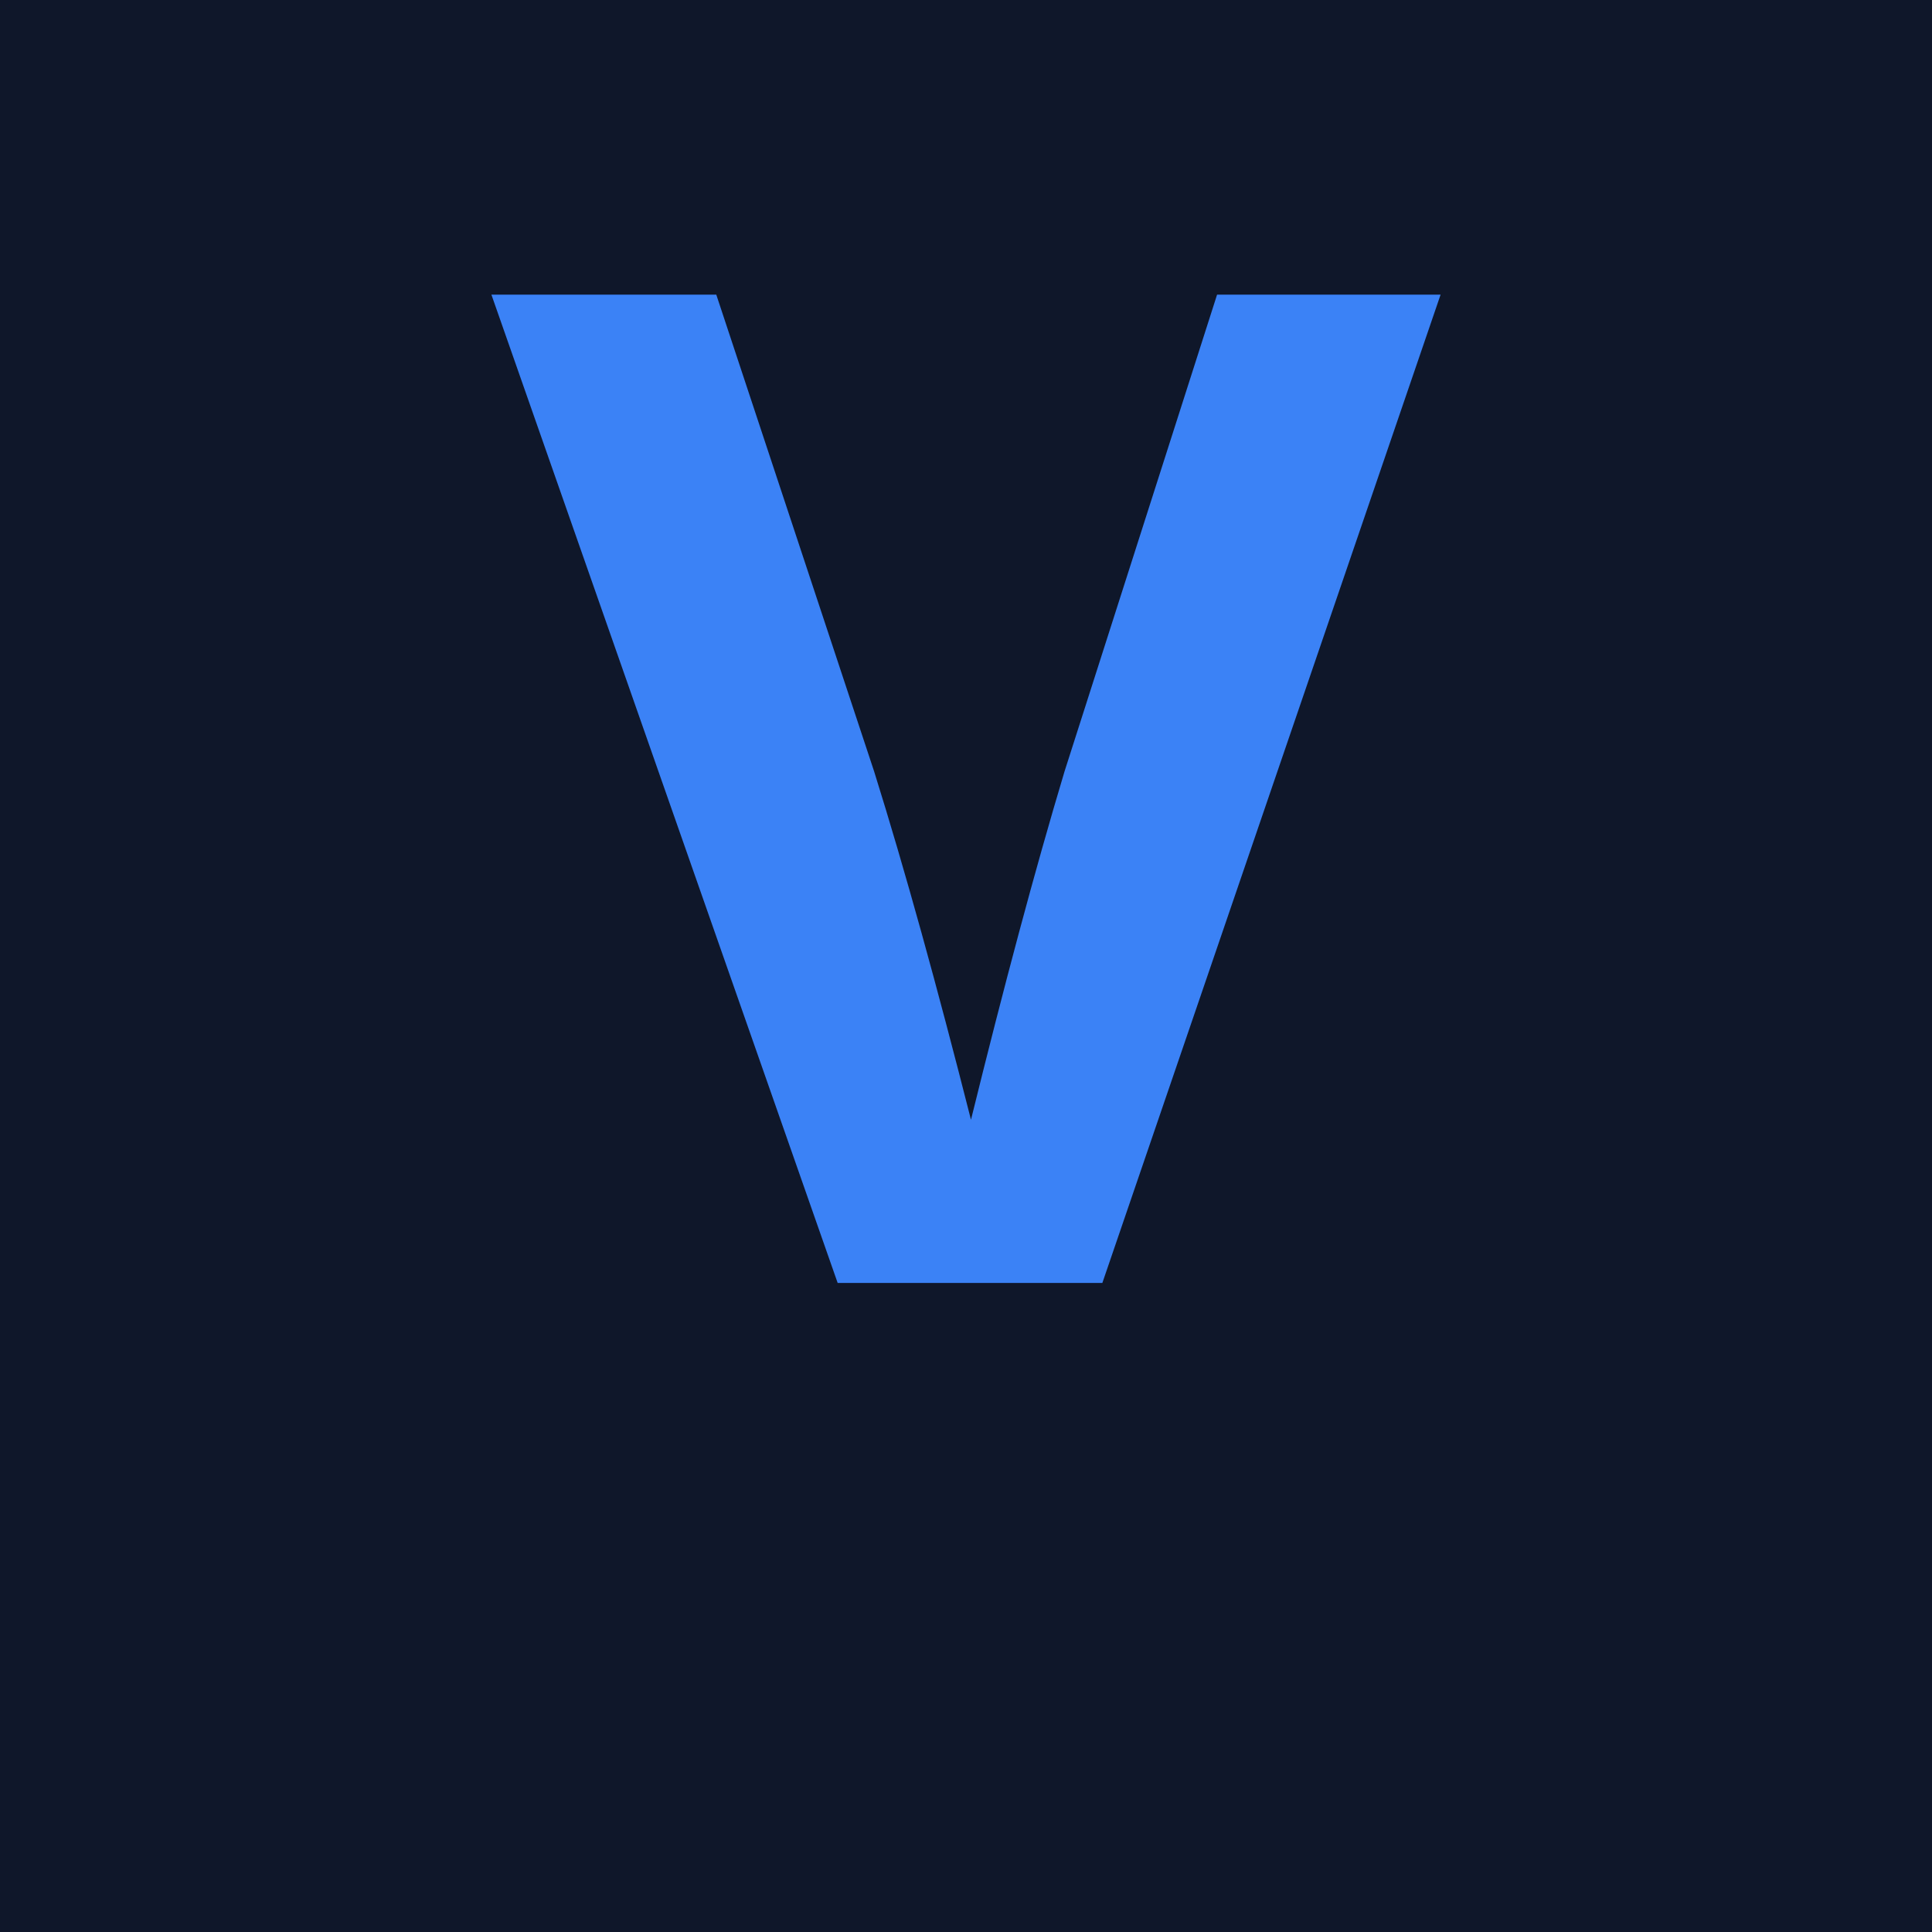
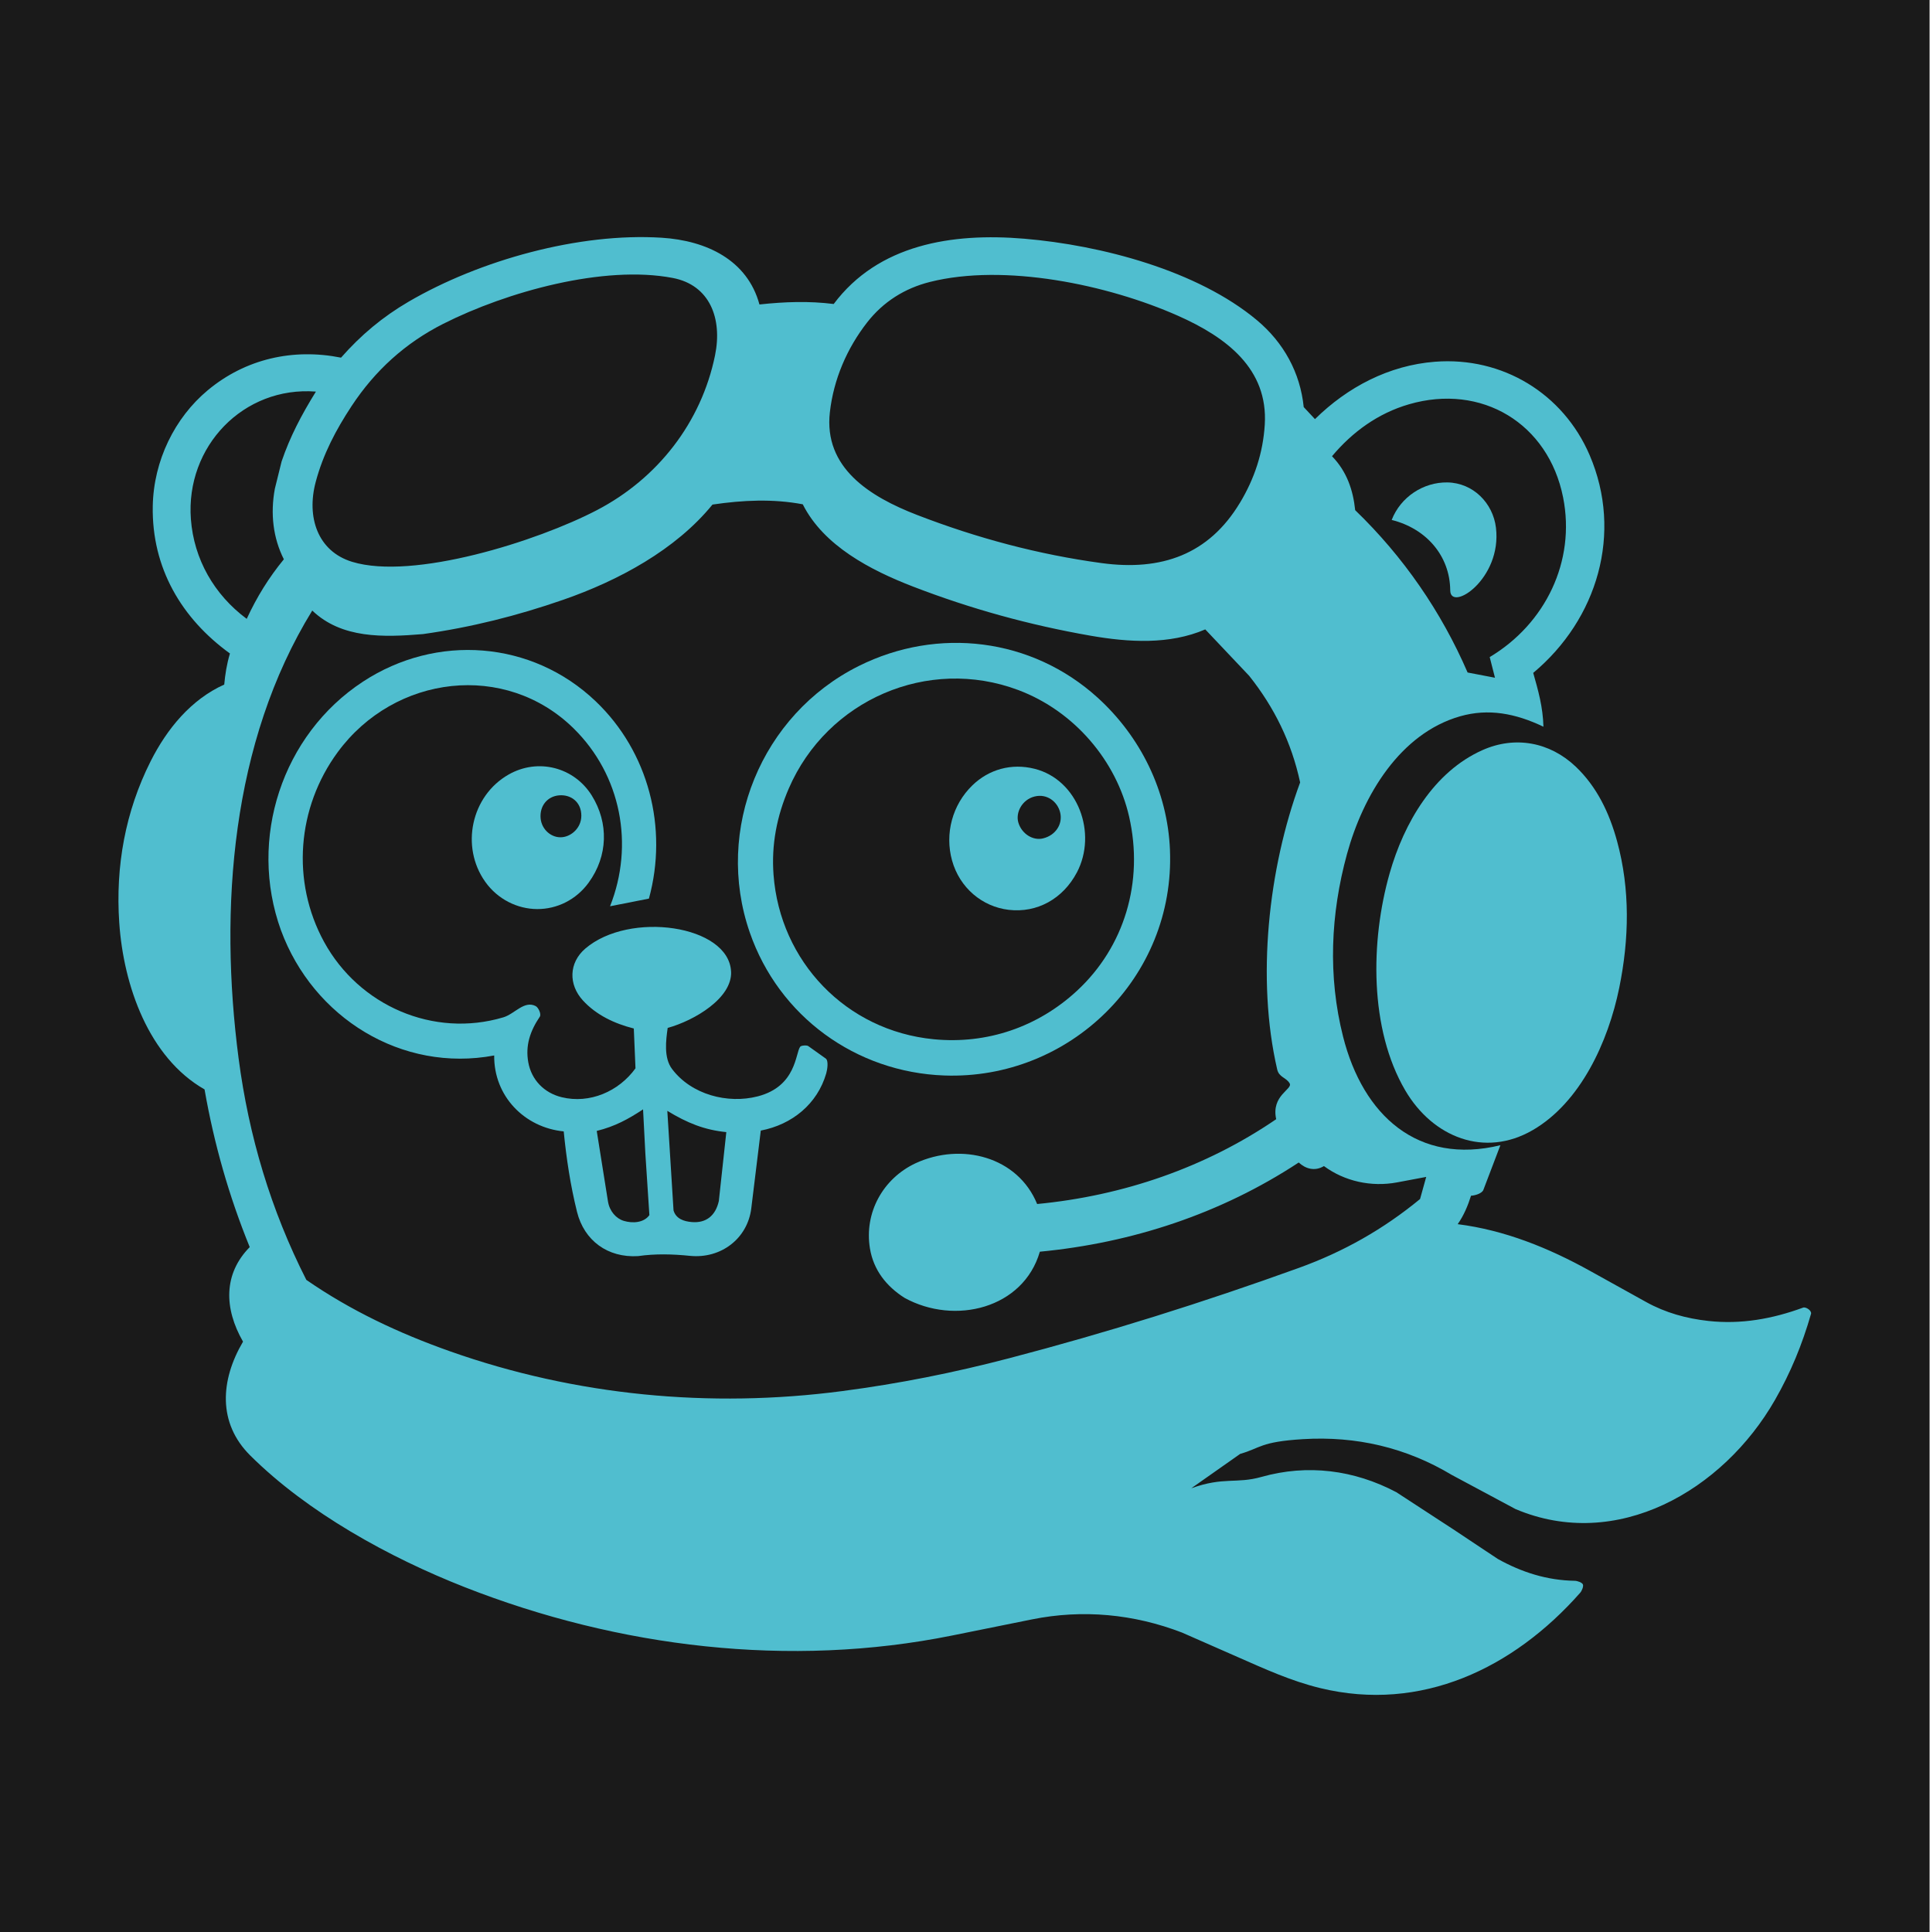
- <svg xmlns="http://www.w3.org/2000/svg" width="512" height="512" viewBox="0 0 512 512">
-   <rect width="512" height="512" rx="0" fill="#0f172a" />
-   <text x="256" y="340" text-anchor="middle" font-family="system-ui, -apple-system, sans-serif" font-size="360" font-weight="700" fill="#3b82f6">V</text>
+ <svg xmlns="http://www.w3.org/2000/svg" width="958.66" height="960.02" viewBox="0 0 958.66 960.02">
+   <rect width="958.66" height="960.02" fill="#1A1A1A" />
+   <g transform="translate(47.93, 48.0) scale(0.9)">
+     <path d="M604.37,768.36c17.95-6.47,24.78-2.32,38.76-6.27,25.44-7.18,51.11-3.86,74.41,8.43l31.47,20.53,24.55,16.33c13.2,7.37,27.2,11.83,42.5,12.07,1.48.02,4.13.96,4.51,2.07s-.59,3.49-1.56,4.58c-36.8,41.7-87.73,66.13-143.44,52.6-16.17-3.93-30.58-10.56-45.71-17.21l-30.6-13.45c-26.63-10.25-54.83-12.94-82.89-7.27l-44.08,8.9c-89.6,18.1-184.12,6.62-268.89-26.66-41.79-16.41-86.79-41.21-118.52-72.75-18-17.89-16.53-41.51-3.98-62.85-10.54-18.36-10.86-37.43,3.7-52.2-11.46-28.12-19.69-57.01-24.94-87.06-30.74-17.56-44.71-57.13-47.09-92.08-2.12-31.15,3.37-61.35,17.29-89.03,9.06-18,22.37-34.2,40.67-42.42.52-5.66,1.36-11.14,3.15-17.15-26.67-19.3-43.21-47.18-42.61-81.29.44-25.24,12.2-48.9,30.3-64,20.94-17.47,47.23-23.32,73.63-18.05,10.97-12.48,23.01-22.55,37.31-30.9,39.4-22.99,94.13-38.19,139.68-35.31,24.94,1.57,47.37,12.43,53.99,36.85,14.09-1.51,27.2-1.98,40.99-.26,24.59-32.84,65.15-39.42,105.16-36.05,42.6,3.59,95.66,17.55,128.45,44.97,14.84,12.41,23.92,29.02,25.85,47.99l6.21,6.65c17.99-17.71,40.84-29.71,66.28-31.68,37.23-2.88,70.77,17.55,85.36,51.59,18.43,43.02,4.36,90.54-31.16,120.2,2.74,9.68,5.36,18.78,5.64,29.72-15.42-7.39-30.41-10.21-45.98-5.76-33.17,9.48-53.58,43.61-62.46,76.04-9.08,33.17-10.59,67.5-2.17,100.81,11.01,43.54,41.28,71.07,86.85,59.97l-9.39,24.65c-.78,2.04-4.72,3.14-6.82,3.23-1.69,5.36-3.95,10.88-7.37,15.71,25.81,3.27,50.06,13.02,73.09,25.81l30.97,17.19c10.63,5.9,22.17,9.1,34.38,10.44,17.94,1.96,35.24-1.12,52.22-7.36,1.58-.58,4.9,1.7,4.4,3.44-4.89,16.94-11.17,32.27-19.88,47.49-28.75,50.23-87.42,83.94-143.27,60.28l-35.14-18.83c-25.15-15.09-52.74-21.57-82.23-19.76-23.63,1.45-23.28,4.92-34.6,8.13M276.32,228.29c33.46-17.46,57.57-48.37,65.14-85.41,4.16-20.34-2.86-38.81-23.29-42.74-38.03-7.31-91.65,7.59-126.7,25.29-21.07,10.64-37.74,25.87-50.63,45.42-8.68,13.17-15.73,26.56-19.82,41.92-5.13,19.24.93,38.23,20.12,44.09,33.66,10.28,102.12-11.31,135.17-28.56ZM631.19,224.33c8.04-13.35,12.77-27.58,13.74-43.21,1.91-30.84-21.16-48.25-47.87-60.1-38.95-17.29-95.86-29.04-137-18.68-13.92,3.51-25.72,10.93-34.6,22.3-11.2,14.35-18.56,31.52-20.61,49.64-3.46,30.61,21.87,46.57,48.24,56.74,32.96,12.72,66.76,21.79,101.84,26.55,33.03,4.48,59.1-4.78,76.24-33.23ZM98.48,216.46l3.72-15.03c4.61-13.58,10.86-25.53,18.94-38.56-39.96-3.08-72.03,30.25-69.02,70.43,1.65,22.05,12.81,41.68,30.82,55.05,5.61-12.16,12.23-22.81,20.5-32.89-5.89-11.68-7.55-25.06-4.96-39.01ZM772.01,320.86l-2.91-11.41c30.73-18.35,47.54-52.89,40.52-88.15-8.13-40.86-44.96-63.09-85.09-51.42-17.06,4.96-31.17,15.21-42.48,28.67,8.22,8.5,11.62,18.66,12.79,29.79,26.57,25.64,47.52,56,62.06,89.63l15.11,2.89ZM520.77,637.76c-9.12,31.33-46.92,40.75-74.69,25.48-10.06-6.38-17.17-15.43-19.11-27.31-3.23-19.72,7.17-38.53,25.15-47,25.5-11.79,56.53-3.52,67.15,22.49,47.39-4.53,92.92-20.14,131.96-46.83-2.89-13.24,9.32-16.52,7.43-19.79s-5.84-3.26-6.87-7.67c-11.57-50.01-4.88-111.04,12.66-158.47-4.76-22.17-14.28-41.45-28.14-58.87l-24.23-25.62c-19.74,8.51-42.22,7.17-63.43,3.46-33.62-5.88-65.99-14.81-97.8-27.07-23.66-9.12-49.49-22.62-60.96-45.46-16.49-3.11-32.98-2.33-49.84.15-20.31,24.97-51.92,41.99-82.47,52.59-25.4,8.81-50.74,15.19-77.37,18.92-21.81,1.81-44.84,2.55-61.09-13-44.74,72.67-51.49,164.51-40.66,247.27,5.62,42.95,17.83,83.76,37.39,122.28,24.48,16.94,50.99,29.41,79.22,39.4,69.33,24.54,143.61,31.57,216.53,22.01,31.5-4.13,61.52-10.12,92.26-18.16,54.26-14.2,107.15-30.82,159.85-49.85,24.8-8.96,46.73-21.41,66.94-38.04l3.4-12.21-16.01,3.01c-14.37,2.7-29.08-.6-40.45-8.99-5.09,3.06-10.22,1.47-13.91-1.98-43.03,28.32-92.04,44.39-142.89,49.25Z" fill="#50becf" stroke="none" stroke-miterlimit="10" stroke-width=".25" />
+     <path d="M792.81,570.64c-26.53,15.38-55.14,3.96-70.34-21.96-19.86-33.88-19.24-82.45-8.63-119.77,7.95-27.98,24.44-56.15,51.26-68.09,18-8.01,37.17-4.48,51.47,9.11,11.64,11.07,18.55,25.42,22.87,41.27,7.23,26.55,6.67,53.83,1.17,80.85-6.07,29.77-21.37,63.28-47.8,78.6Z" fill="#50becf" stroke="none" stroke-miterlimit="10" stroke-width=".25" />
+     <path d="M350.33,483.08c.69,14.65-20.2,27.02-35.01,31.12-.99,7-2.21,16.54,2.41,22.67,10.66,14.18,30.72,19.4,47.33,15.11,21.43-5.55,20.74-23.97,23.43-27.42.56-.72,3.63-.92,4.43-.34l9.64,6.87c1.67,1.19.88,6.13.29,8.19-4.85,16.81-18.75,28.27-36.13,31.6l-5.25,42.94c-2.03,16.58-16.64,27.95-33.87,26.22-9.6-.97-19.07-1.23-28.61.14-16.75,1.04-29.78-8.55-33.72-24.44-3.64-14.68-5.85-29.29-7.34-44.41-21.6-2.11-38.63-19.42-38.38-41.92-51.06,9.59-99.94-20.83-117.72-69.16-18.22-50.39.61-107.93,45.26-137.22,40.63-26.64,93.28-22.77,128.52,10.86,29.18,27.85,40.03,69.92,29.36,108.91l-21.46,4.23c13.43-33.95,6.11-72.38-20.06-98.15-37.62-37.04-98.78-29.81-130.3,13.09-22.45,30.56-25.73,71.37-7.51,104.72,19.28,35.28,60.46,53.16,98.97,41.66,6.24-1.86,11.52-9.48,17.84-6.21,1.5.77,3.23,4.46,2.28,5.86-5.39,7.98-8.02,15.93-6.36,25.18,1.73,9.62,8.66,16.89,18.45,19.28,15.42,3.77,31.51-3.16,40.73-15.96l-.93-21.98c-10.71-2.71-20.79-7.48-28.14-15.54-7.98-8.74-7.75-20.74,1.33-28.55,24.38-20.98,79.28-13.02,80.5,12.64ZM305.22,617.55l-2.22-33.96-1.27-24.43c-8.09,5.37-15.58,9.45-25.57,11.91l6.2,38.92c.87,5.45,4.54,9.49,8.77,10.75,4.76,1.42,11,1.13,14.09-3.19ZM343.56,609.78l4.13-38.05c-12.12-1.22-21.53-5.03-32.57-11.74l3.43,54.97c1.35,4.62,5.69,6.07,10.14,6.43,7.83.64,13.04-3.49,14.87-11.61Z" fill="#50becf" stroke="none" stroke-miterlimit="10" stroke-width=".25" />
+     <path d="M592.59,415.98c2.87,70.33-55.41,127.01-124.61,124.48-48.77-1.78-91.29-32.62-107.34-78.96-19.71-56.88,6.41-120.29,60.16-147.12,43.62-21.77,95.48-15.57,131.87,17.47,23.52,21.36,38.59,51.39,39.93,84.12ZM462.16,520.45c29.49,2.88,57.57-6.82,79.09-26.74,26.12-24.17,37.06-60.12,28.77-96.28-6.97-30.4-29.92-58.05-61.2-69.79-49.82-18.7-105.45,5.4-126.63,54.32-6.6,15.25-9.69,31.03-8.43,47.71,3.59,47.76,39.96,86.06,88.4,90.78Z" fill="#50becf" stroke="none" stroke-miterlimit="10" stroke-width=".25" />
+     <path d="M271.69,434c-6.9,9.47-17.47,14.63-28.42,14.58s-21.81-5.42-28.65-15.04c-13.78-19.36-7.82-47.43,12.86-59.22,16.33-9.31,36.25-4.01,45.94,11.56,9.4,15.1,9,33.4-1.73,48.11ZM267.66,397.16c.04-7.81-5.88-11.92-12.3-11.37s-10.79,5.77-10.18,12.7c.55,6.19,5.99,10.97,11.89,10.41,5.33-.5,10.55-5.34,10.58-11.74Z" fill="#50becf" stroke="none" stroke-miterlimit="10" stroke-width=".25" />
+     <path d="M772.55,238.01c3.41,28.45-25.14,46.78-25.24,34.6-.16-19.17-13.35-34.16-32.32-38.87,4.93-12.71,17.51-20.93,30.76-20.72,14.17.23,25.16,11.38,26.8,24.99Z" fill="#50becf" stroke="none" stroke-miterlimit="10" stroke-width=".25" />
+     <path d="M541.19,428.39c-7.59,14.4-21.84,22.5-37.69,20.6-14.49-1.73-27.01-12.08-31.21-27.27-4.07-14.72.13-30.69,11.24-41.46,9.09-8.81,21.54-12.35,34.33-9.13,23.94,6.02,34.77,35.56,23.34,57.26ZM517.86,386.43c-6.96,1.73-10.66,8.98-8.91,14.55,1.94,6.19,8.07,9.93,13.6,8.57,6.84-1.67,10.91-7.76,9.47-14.13-1.36-6.03-7.22-10.72-14.16-8.99Z" fill="#50becf" stroke="none" stroke-miterlimit="10" stroke-width=".25" />
+   </g>
</svg>
